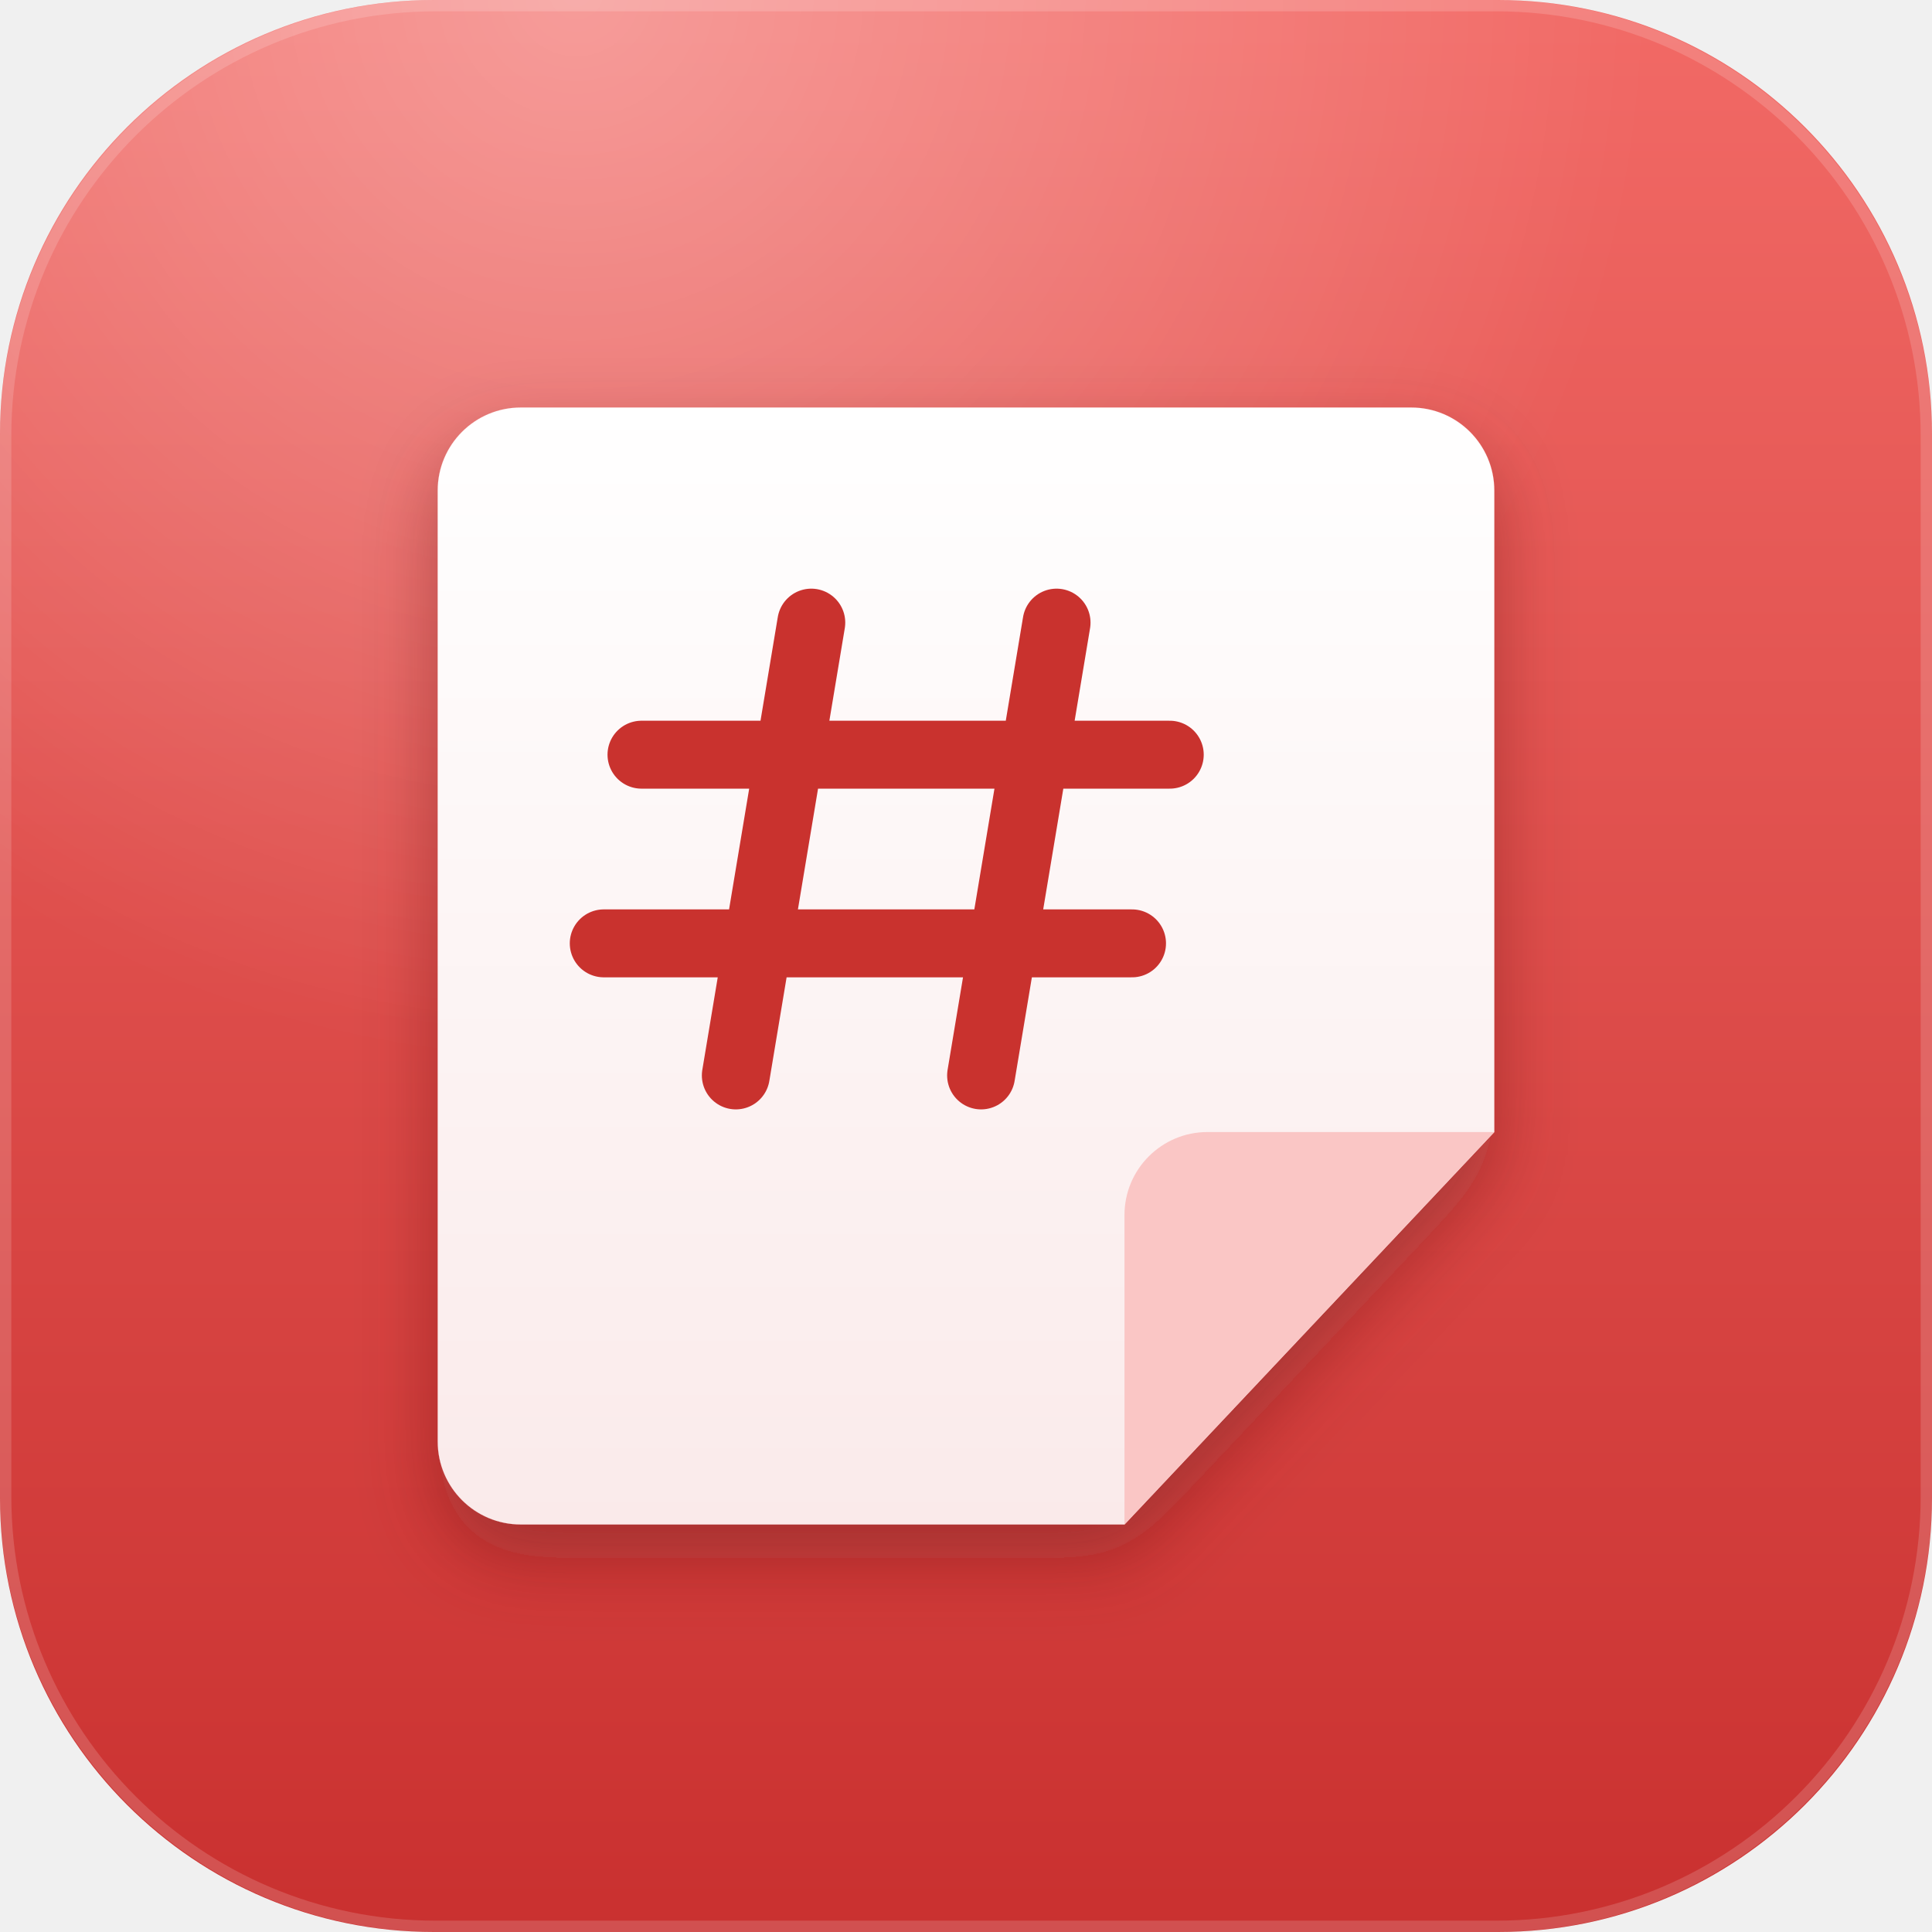
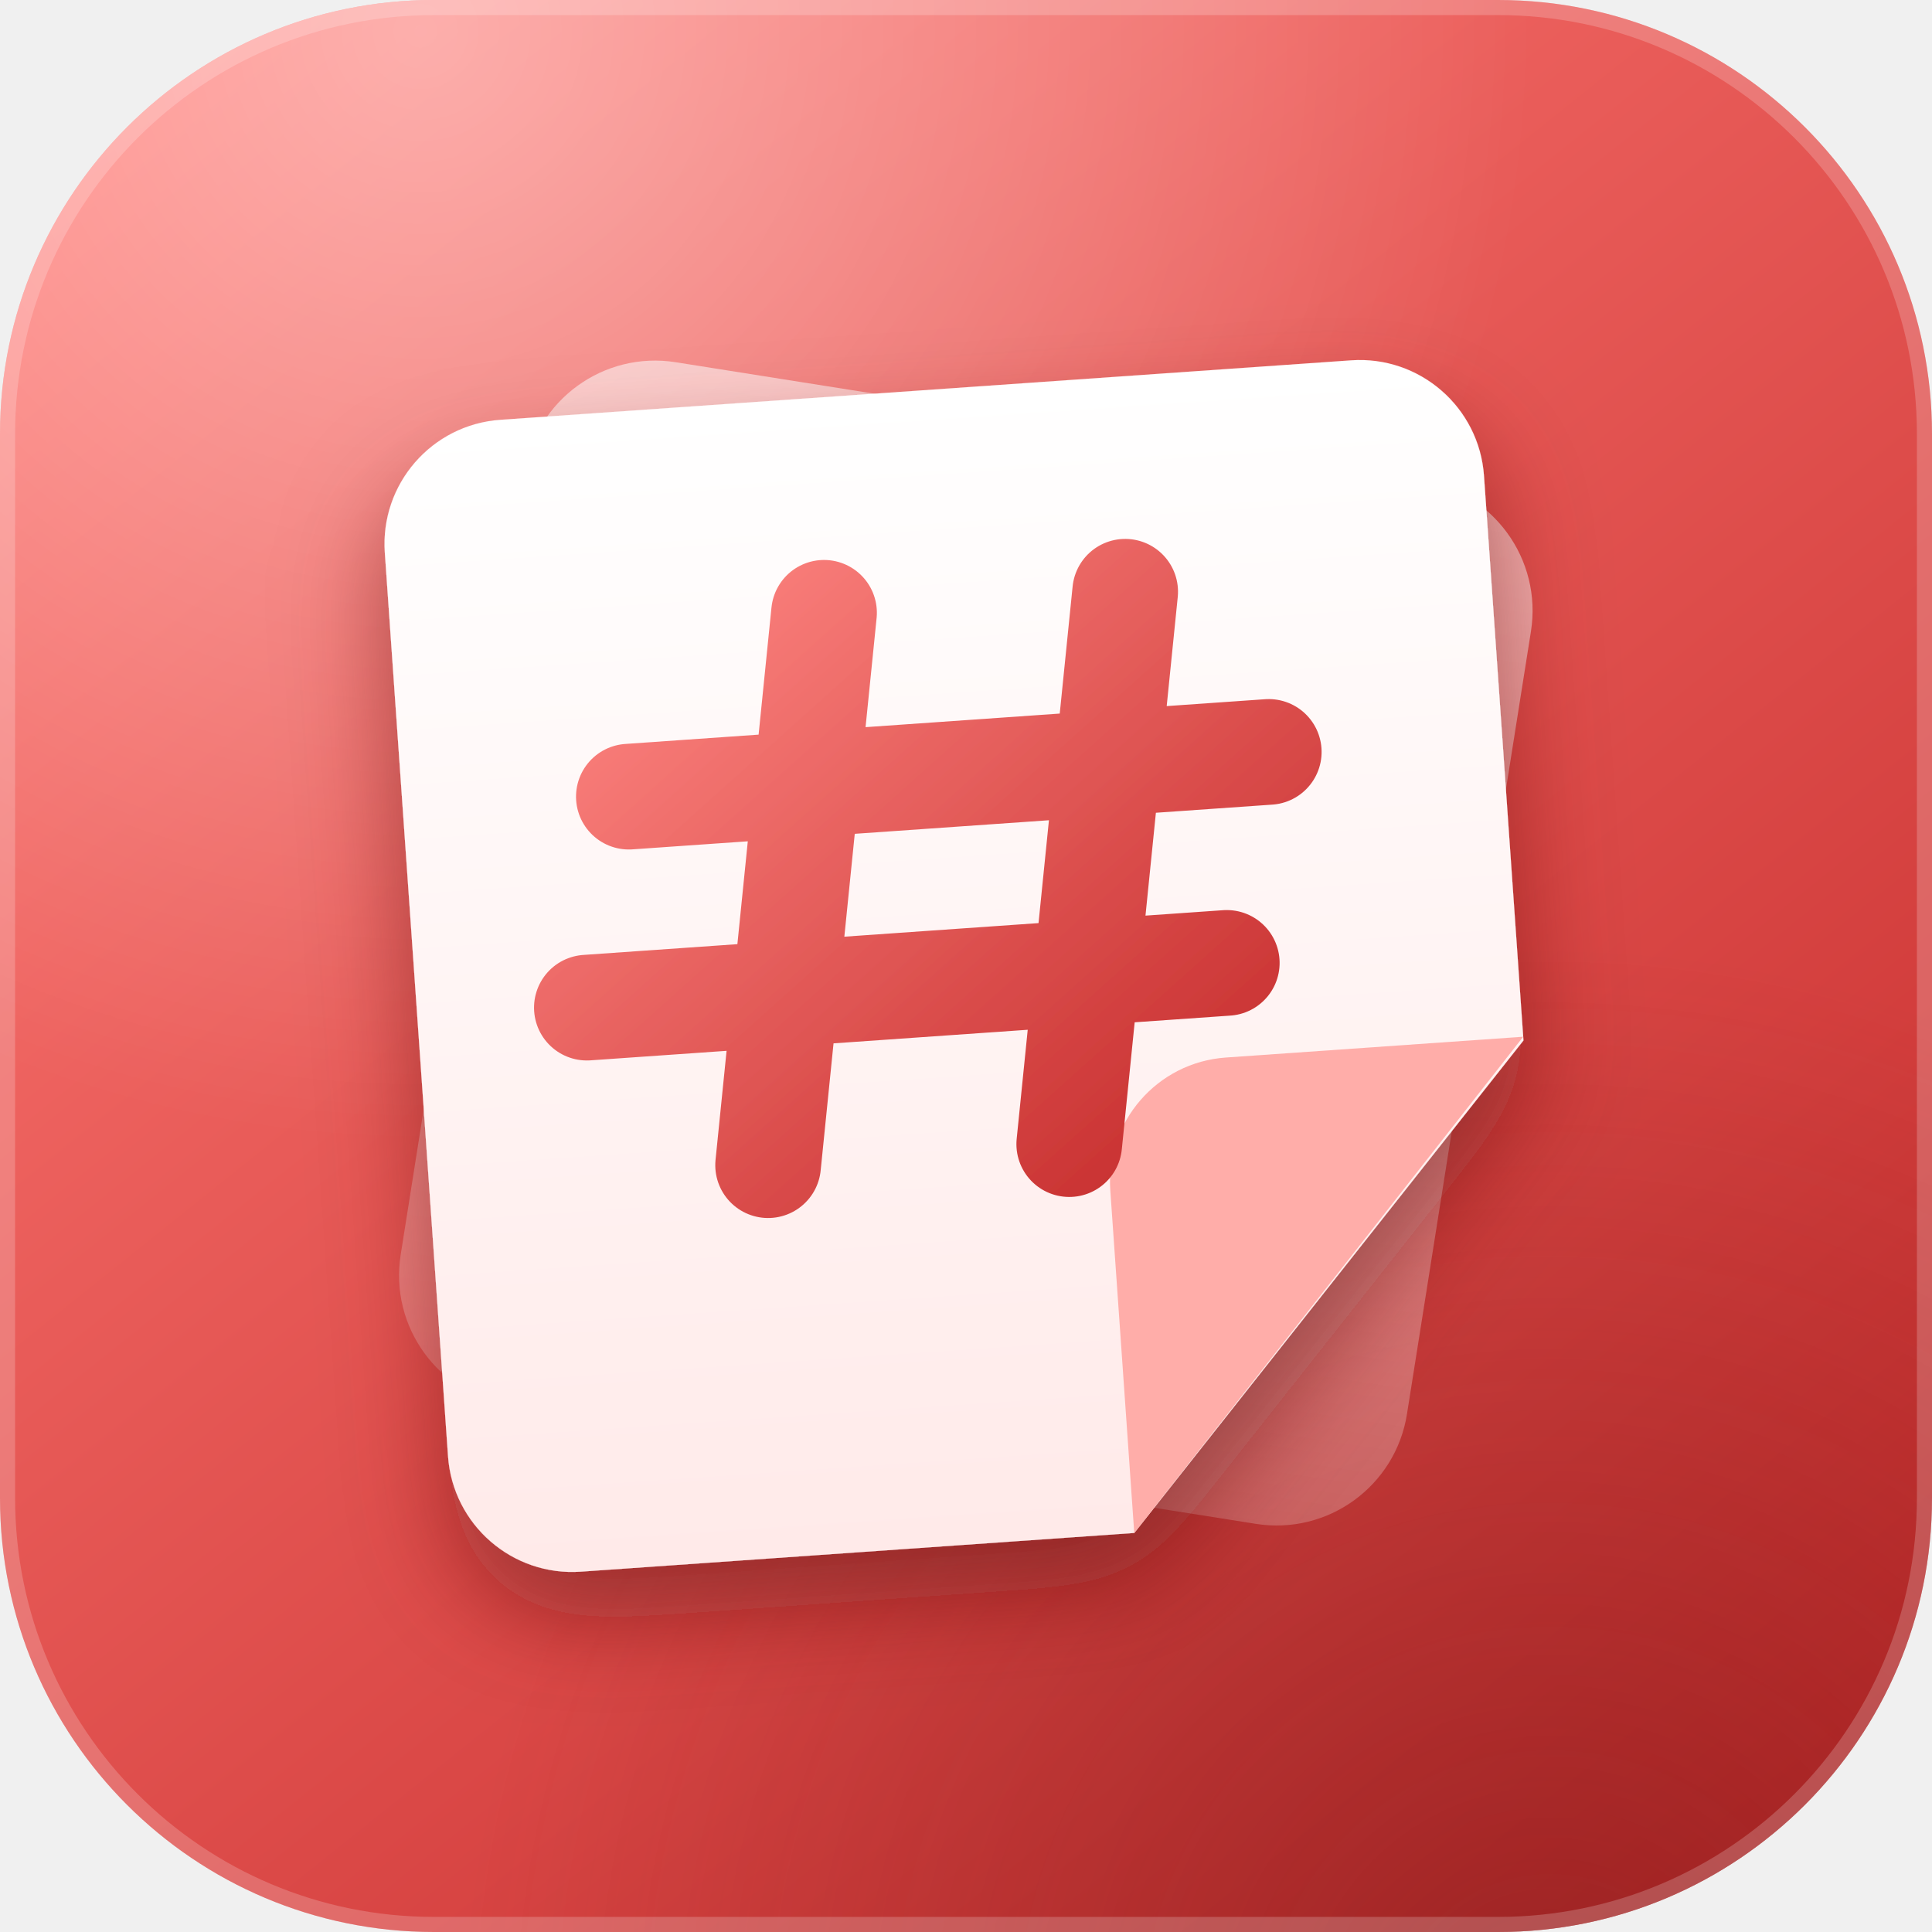
<svg xmlns="http://www.w3.org/2000/svg" viewBox="0 0 1024 1024">
  <defs>
-     <linearGradient id="a34-bg" x1="0" y1="0" x2="0" y2="1">
-       <stop offset="0" stop-color="#F26A66" />
-       <stop offset="1" stop-color="#C9302F" />
+     <linearGradient id="v34bg" x1=".1" y1="0" x2=".9" y2="1">
+       <stop offset="0" stop-color="#FF7A75" />
+       <stop offset="1" stop-color="#C42A2A" />
    </linearGradient>
-     <radialGradient id="a34-hl" cx=".3" cy="0" r="1">
-       <stop offset="0" stop-color="#fff" stop-opacity=".34" />
-       <stop offset=".55" stop-color="#fff" stop-opacity="0" />
+     <radialGradient id="v34hl" cx=".22" cy=".02" r=".95">
+       <stop offset="0" stop-color="#fff" stop-opacity=".42" />
+       <stop offset=".6" stop-color="#fff" stop-opacity="0" />
    </radialGradient>
-     <linearGradient id="a34-fg" x1="0" y1="0" x2="0" y2="1">
+     <radialGradient id="v34lo" cx=".8" cy="1.05" r=".8">
+       <stop offset="0" stop-color="#621515" stop-opacity=".42" />
+       <stop offset=".7" stop-color="#621515" stop-opacity="0" />
+     </radialGradient>
+     <linearGradient id="v34fg" x1="0" y1="0" x2="0" y2="1">
      <stop offset="0" stop-color="#FFFFFF" />
-       <stop offset="1" stop-color="#FAEAEA" />
+       <stop offset="1" stop-color="#FFEAE9" />
    </linearGradient>
-     <filter id="a34-sh" x="-20%" y="-20%" width="140%" height="150%">
-       <feDropShadow dx="0" dy="18" stdDeviation="20" flood-color="#5A1615" flood-opacity=".38" />
+     <linearGradient id="v34ac" x1="0" y1="0" x2="1" y2="1">
+       <stop offset="0" stop-color="#FF8783" />
+       <stop offset="1" stop-color="#C42A2A" />
+     </linearGradient>
+     <linearGradient id="v34gl" x1="0" y1="0" x2="0" y2="1">
+       <stop offset="0" stop-color="#FFFFFF" stop-opacity=".55" />
+       <stop offset="1" stop-color="#FFFFFF" stop-opacity=".22" />
+     </linearGradient>
+     <filter id="v34sh" x="-30%" y="-30%" width="160%" height="170%">
+       <feDropShadow dx="0" dy="26" stdDeviation="26" flood-color="#621515" flood-opacity=".5" />
+     </filter>
+     <filter id="v34s2" x="-30%" y="-30%" width="160%" height="170%">
+       <feDropShadow dx="0" dy="10" stdDeviation="12" flood-color="#621515" flood-opacity=".3" />
    </filter>
  </defs>
-   <rect width="1024" height="1024" rx="230" fill="url(#a34-bg)" />
-   <rect width="1024" height="1024" rx="230" fill="url(#a34-hl)" />
-   <g filter="url(#a34-sh)">
-     <path d="M276 216h472a44 44 0 0 1 44 44v340L596 808H276a44 44 0 0 1-44-44V260a44 44 0 0 1 44-44z" fill="url(#a34-fg)" />
-     <path d="M596 808V644a44 44 0 0 1 44-44h152z" fill="#FAC6C5" />
-     <path d="M430 330l-40 240M560 330l-40 240M340 400h280M320 500h280" stroke="#C9302F" stroke-width="36" stroke-linecap="round" />
+   <rect width="1024" height="1024" rx="230" fill="url(#v34bg)" />
+   <rect width="1024" height="1024" rx="230" fill="url(#v34lo)" />
+   <rect width="1024" height="1024" rx="230" fill="url(#v34hl)" />
+   <g transform="rotate(9 512 512)">
+     <rect x="240" y="220" width="540" height="560" rx="70" fill="url(#v34gl)" />
  </g>
-   <rect x="3" y="3" width="1018" height="1018" rx="228" fill="none" stroke="#fff" stroke-opacity=".16" stroke-width="6" />
+   <g filter="url(#v34sh)" transform="rotate(-4 512 512)">
+     <path d="M286 206h452a66 66 0 0 1 66 66v300L580 818H286a66 66 0 0 1-66-66V272a66 66 0 0 1 66-66z" fill="url(#v34fg)" />
+     <path d="M580 818V636a66 66 0 0 1 66-66h158z" fill="#FFADA9" />
+     <path d="M450 320l-50 290M610 320l-50 290M340 410h340M310 520h340" fill="none" stroke="url(#v34ac)" stroke-width="56" stroke-linecap="round" stroke-linejoin="round" />
+   </g>
+   <rect x="4" y="4" width="1016" height="1016" rx="226" fill="none" stroke="#fff" stroke-opacity=".2" stroke-width="8" />
</svg>
